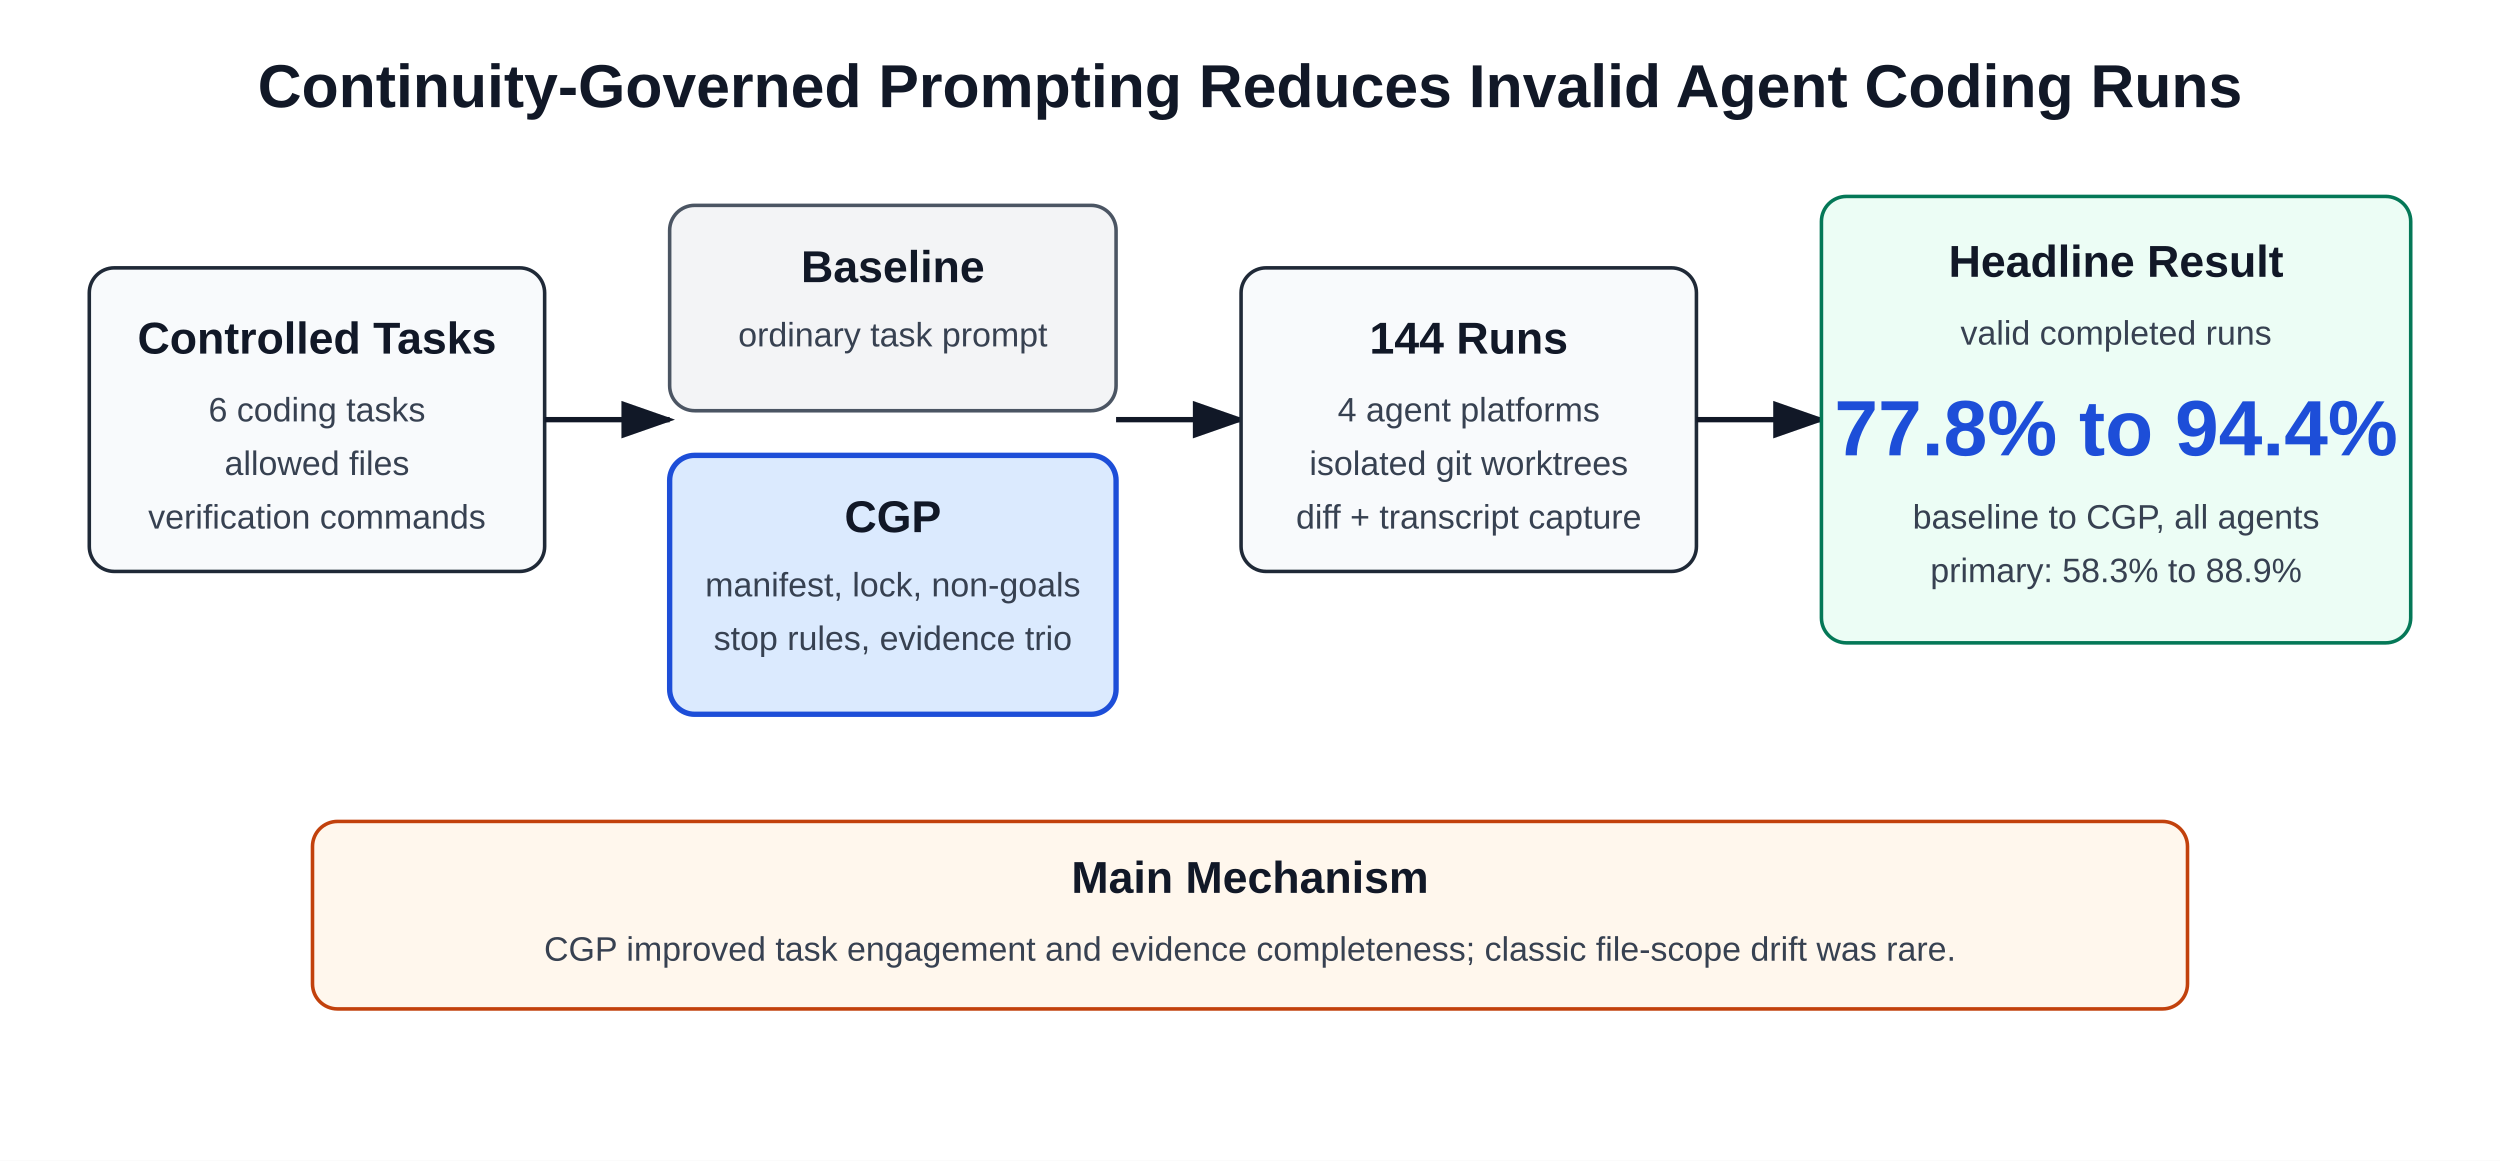
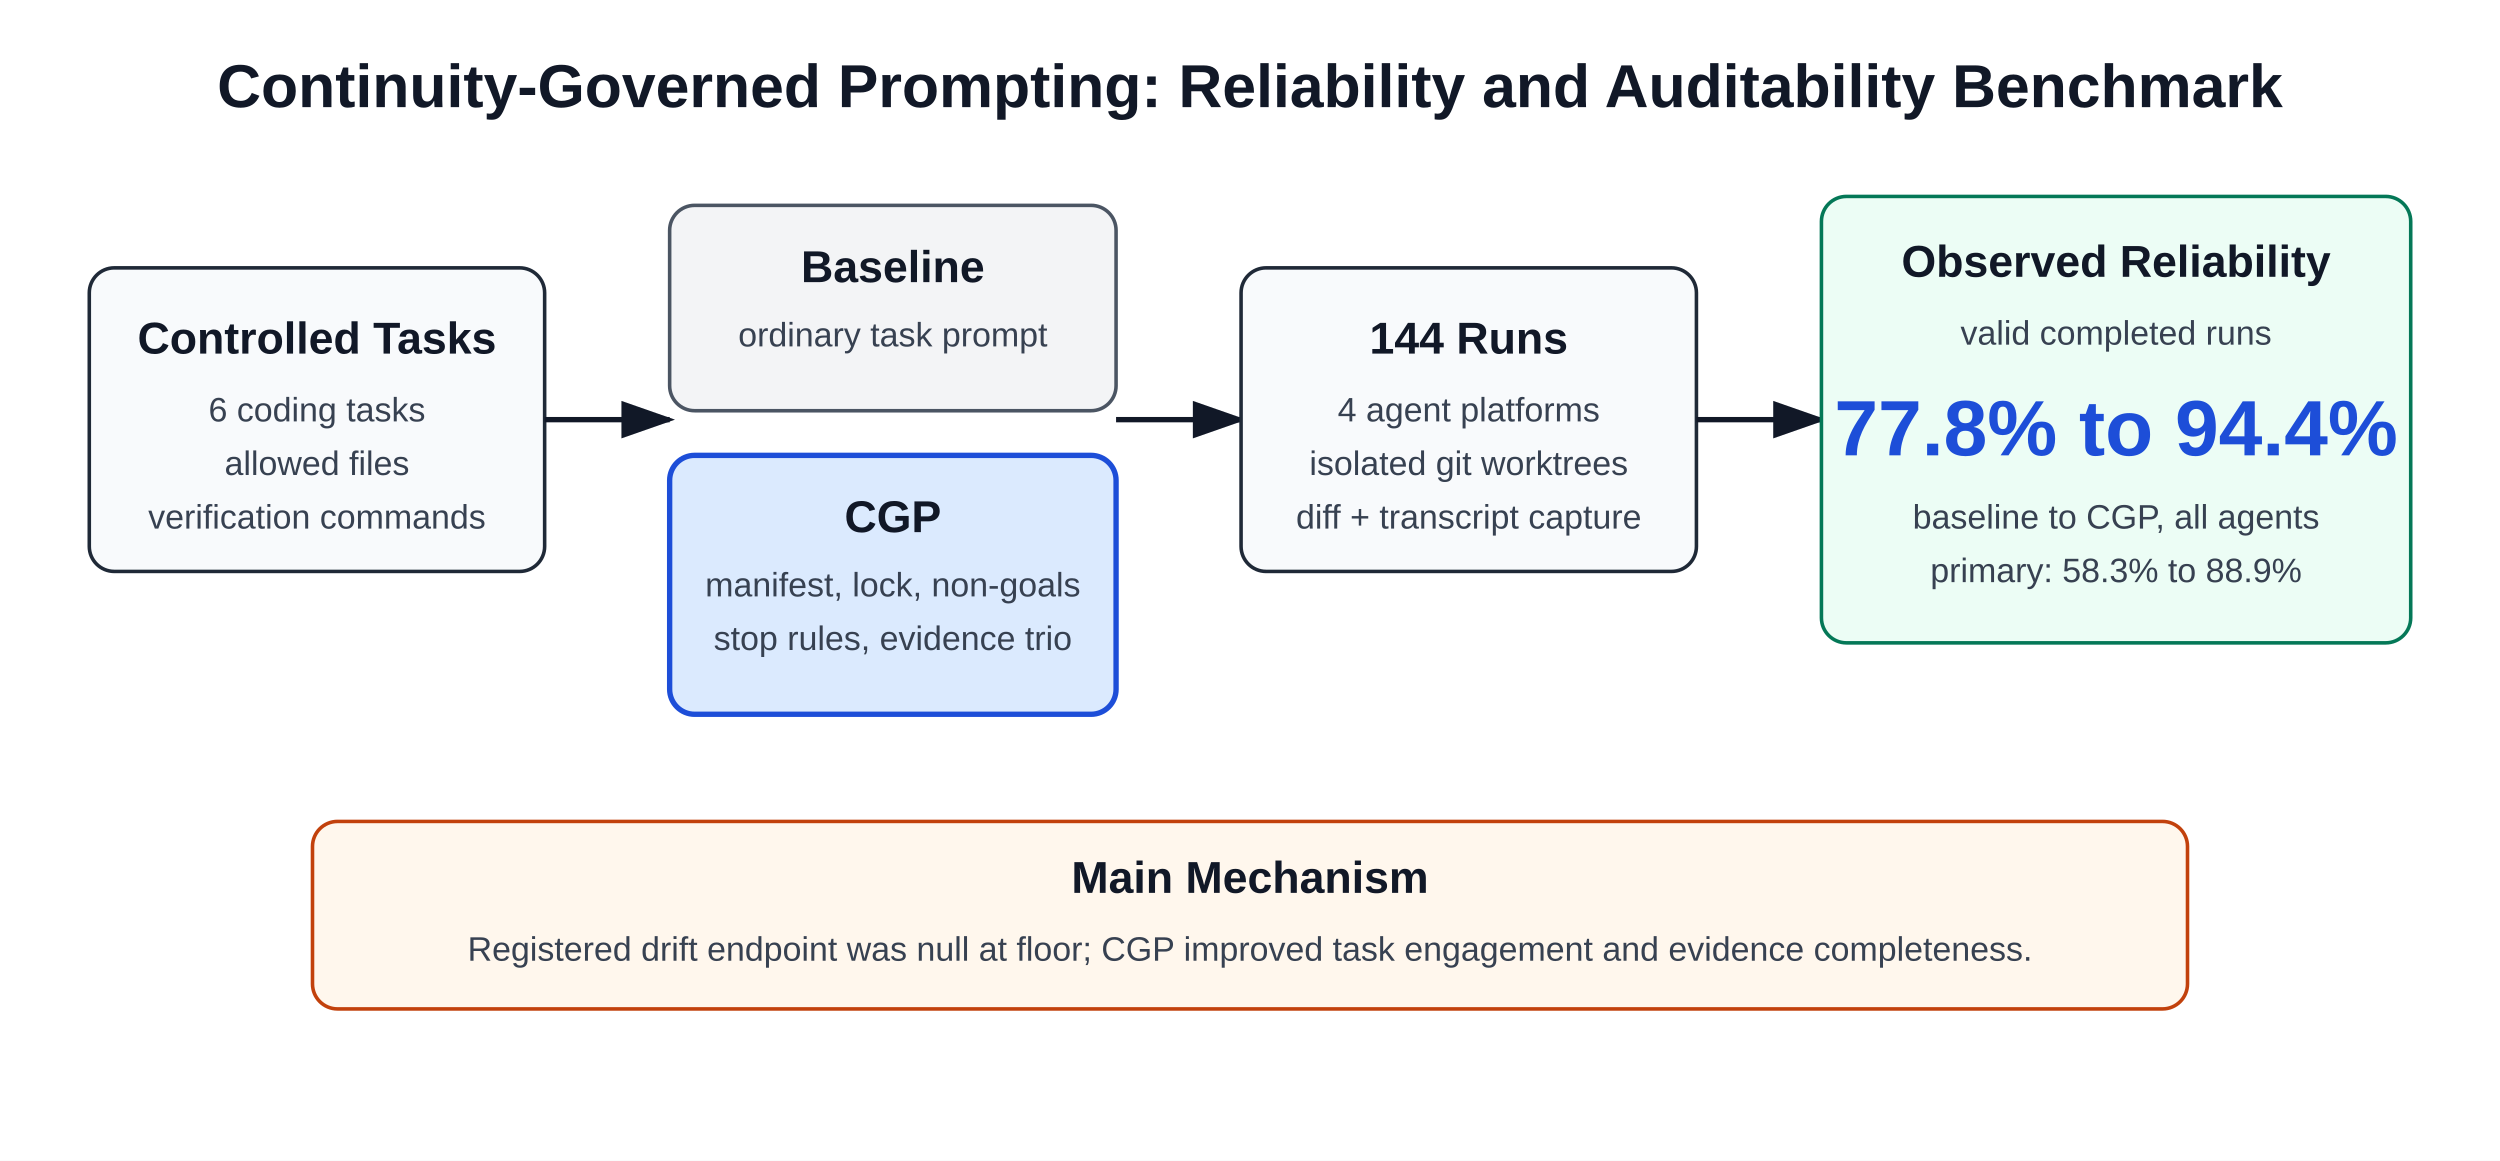
<svg xmlns="http://www.w3.org/2000/svg" width="1400" height="650" viewBox="0 0 1400 650">
  <style>
    .title { font-family: Arial, sans-serif; font-size: 34px; font-weight: 700; fill: #111827; text-anchor: middle; }
    .label { font-family: Arial, sans-serif; font-size: 25px; font-weight: 700; fill: #111827; text-anchor: middle; }
    .body { font-family: Arial, sans-serif; font-size: 19px; fill: #374151; text-anchor: middle; }
    .metric { font-family: Arial, sans-serif; font-size: 44px; font-weight: 700; fill: #1d4ed8; text-anchor: middle; }
    .box { fill: #f8fafc; stroke: #1f2937; stroke-width: 2; rx: 14; }
    .cgp { fill: #dbeafe; stroke: #1d4ed8; stroke-width: 3; rx: 14; }
    .baseline { fill: #f3f4f6; stroke: #4b5563; stroke-width: 2; rx: 14; }
    .accent { fill: #ecfdf5; stroke: #047857; stroke-width: 2; rx: 14; }
    .warn { fill: #fff7ed; stroke: #c2410c; stroke-width: 2; rx: 14; }
    .arrow { stroke: #111827; stroke-width: 3; marker-end: url(#arrowhead); }
  </style>
  <defs>
    <marker id="arrowhead" markerWidth="10" markerHeight="7" refX="9" refY="3.5" orient="auto">
      <polygon points="0 0, 10 3.5, 0 7" fill="#111827" />
    </marker>
  </defs>
  <rect width="1400" height="650" fill="#ffffff" />
-   <text class="title" x="700" y="60">Continuity-Governed Prompting Reduces Invalid Agent Coding Runs</text>
+   <text class="title" x="700" y="60">Continuity-Governed Prompting: Reliability and Auditability Benchmark</text>
  <rect class="box" x="50" y="150" width="255" height="170" />
  <text class="label" x="177.5" y="198">Controlled Tasks</text>
  <text class="body" x="177.5" y="236">6 coding tasks</text>
  <text class="body" x="177.5" y="266">allowed files</text>
  <text class="body" x="177.5" y="296">verification commands</text>
  <line class="arrow" x1="305" y1="235" x2="375" y2="235" />
  <rect class="baseline" x="375" y="115" width="250" height="115" />
  <text class="label" x="500" y="158">Baseline</text>
  <text class="body" x="500" y="194">ordinary task prompt</text>
  <rect class="cgp" x="375" y="255" width="250" height="145" />
  <text class="label" x="500" y="298">CGP</text>
  <text class="body" x="500" y="334">manifest, lock, non-goals</text>
  <text class="body" x="500" y="364">stop rules, evidence trio</text>
  <line class="arrow" x1="625" y1="235" x2="695" y2="235" />
  <rect class="box" x="695" y="150" width="255" height="170" />
  <text class="label" x="822.5" y="198">144 Runs</text>
  <text class="body" x="822.5" y="236">4 agent platforms</text>
  <text class="body" x="822.5" y="266">isolated git worktrees</text>
  <text class="body" x="822.5" y="296">diff + transcript capture</text>
  <line class="arrow" x1="950" y1="235" x2="1020" y2="235" />
  <rect class="accent" x="1020" y="110" width="330" height="250" />
-   <text class="label" x="1185" y="155">Headline Result</text>
+   <text class="label" x="1185" y="155">Observed Reliability</text>
  <text class="body" x="1185" y="193">valid completed runs</text>
  <text class="metric" x="1185" y="255">77.8% to 94.4%</text>
  <text class="body" x="1185" y="296">baseline to CGP, all agents</text>
  <text class="body" x="1185" y="326">primary: 58.3% to 88.9%</text>
  <rect class="warn" x="175" y="460" width="1050" height="105" />
  <text class="label" x="700" y="500">Main Mechanism</text>
-   <text class="body" x="700" y="538">CGP improved task engagement and evidence completeness; classic file-scope drift was rare.</text>
+   <text class="body" x="700" y="538">Registered drift endpoint was null at floor; CGP improved task engagement and evidence completeness.</text>
</svg>
